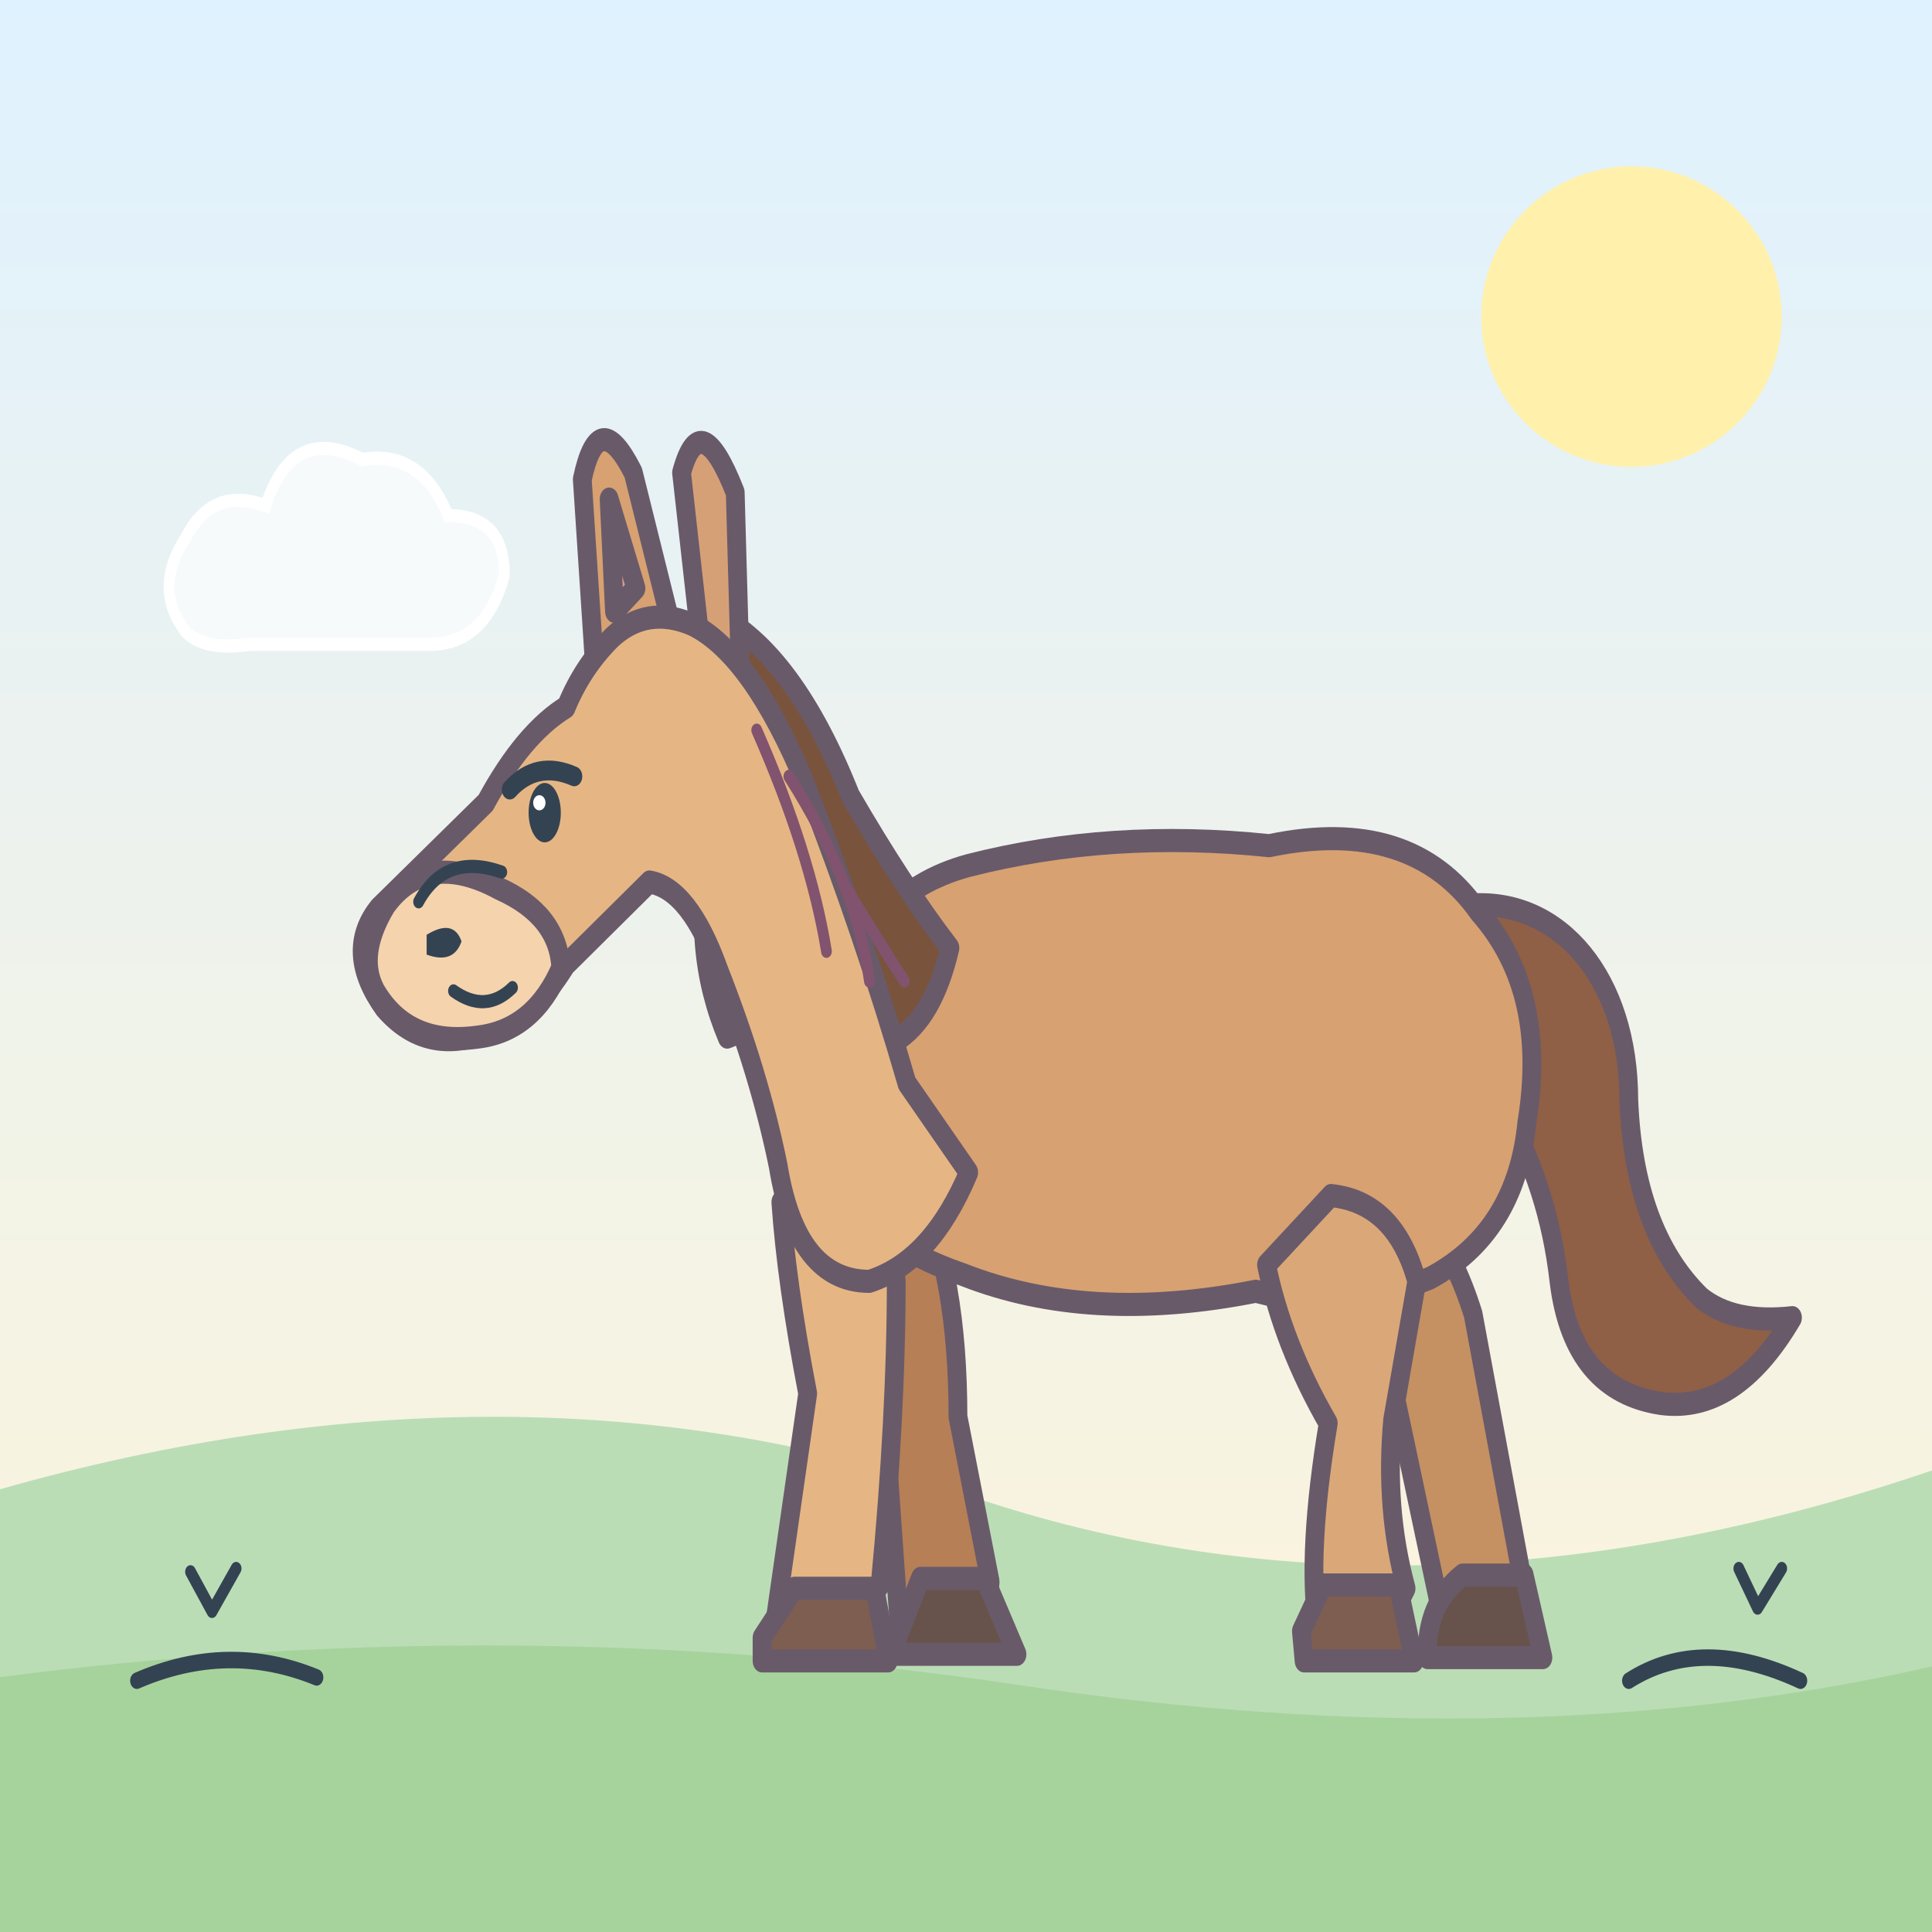
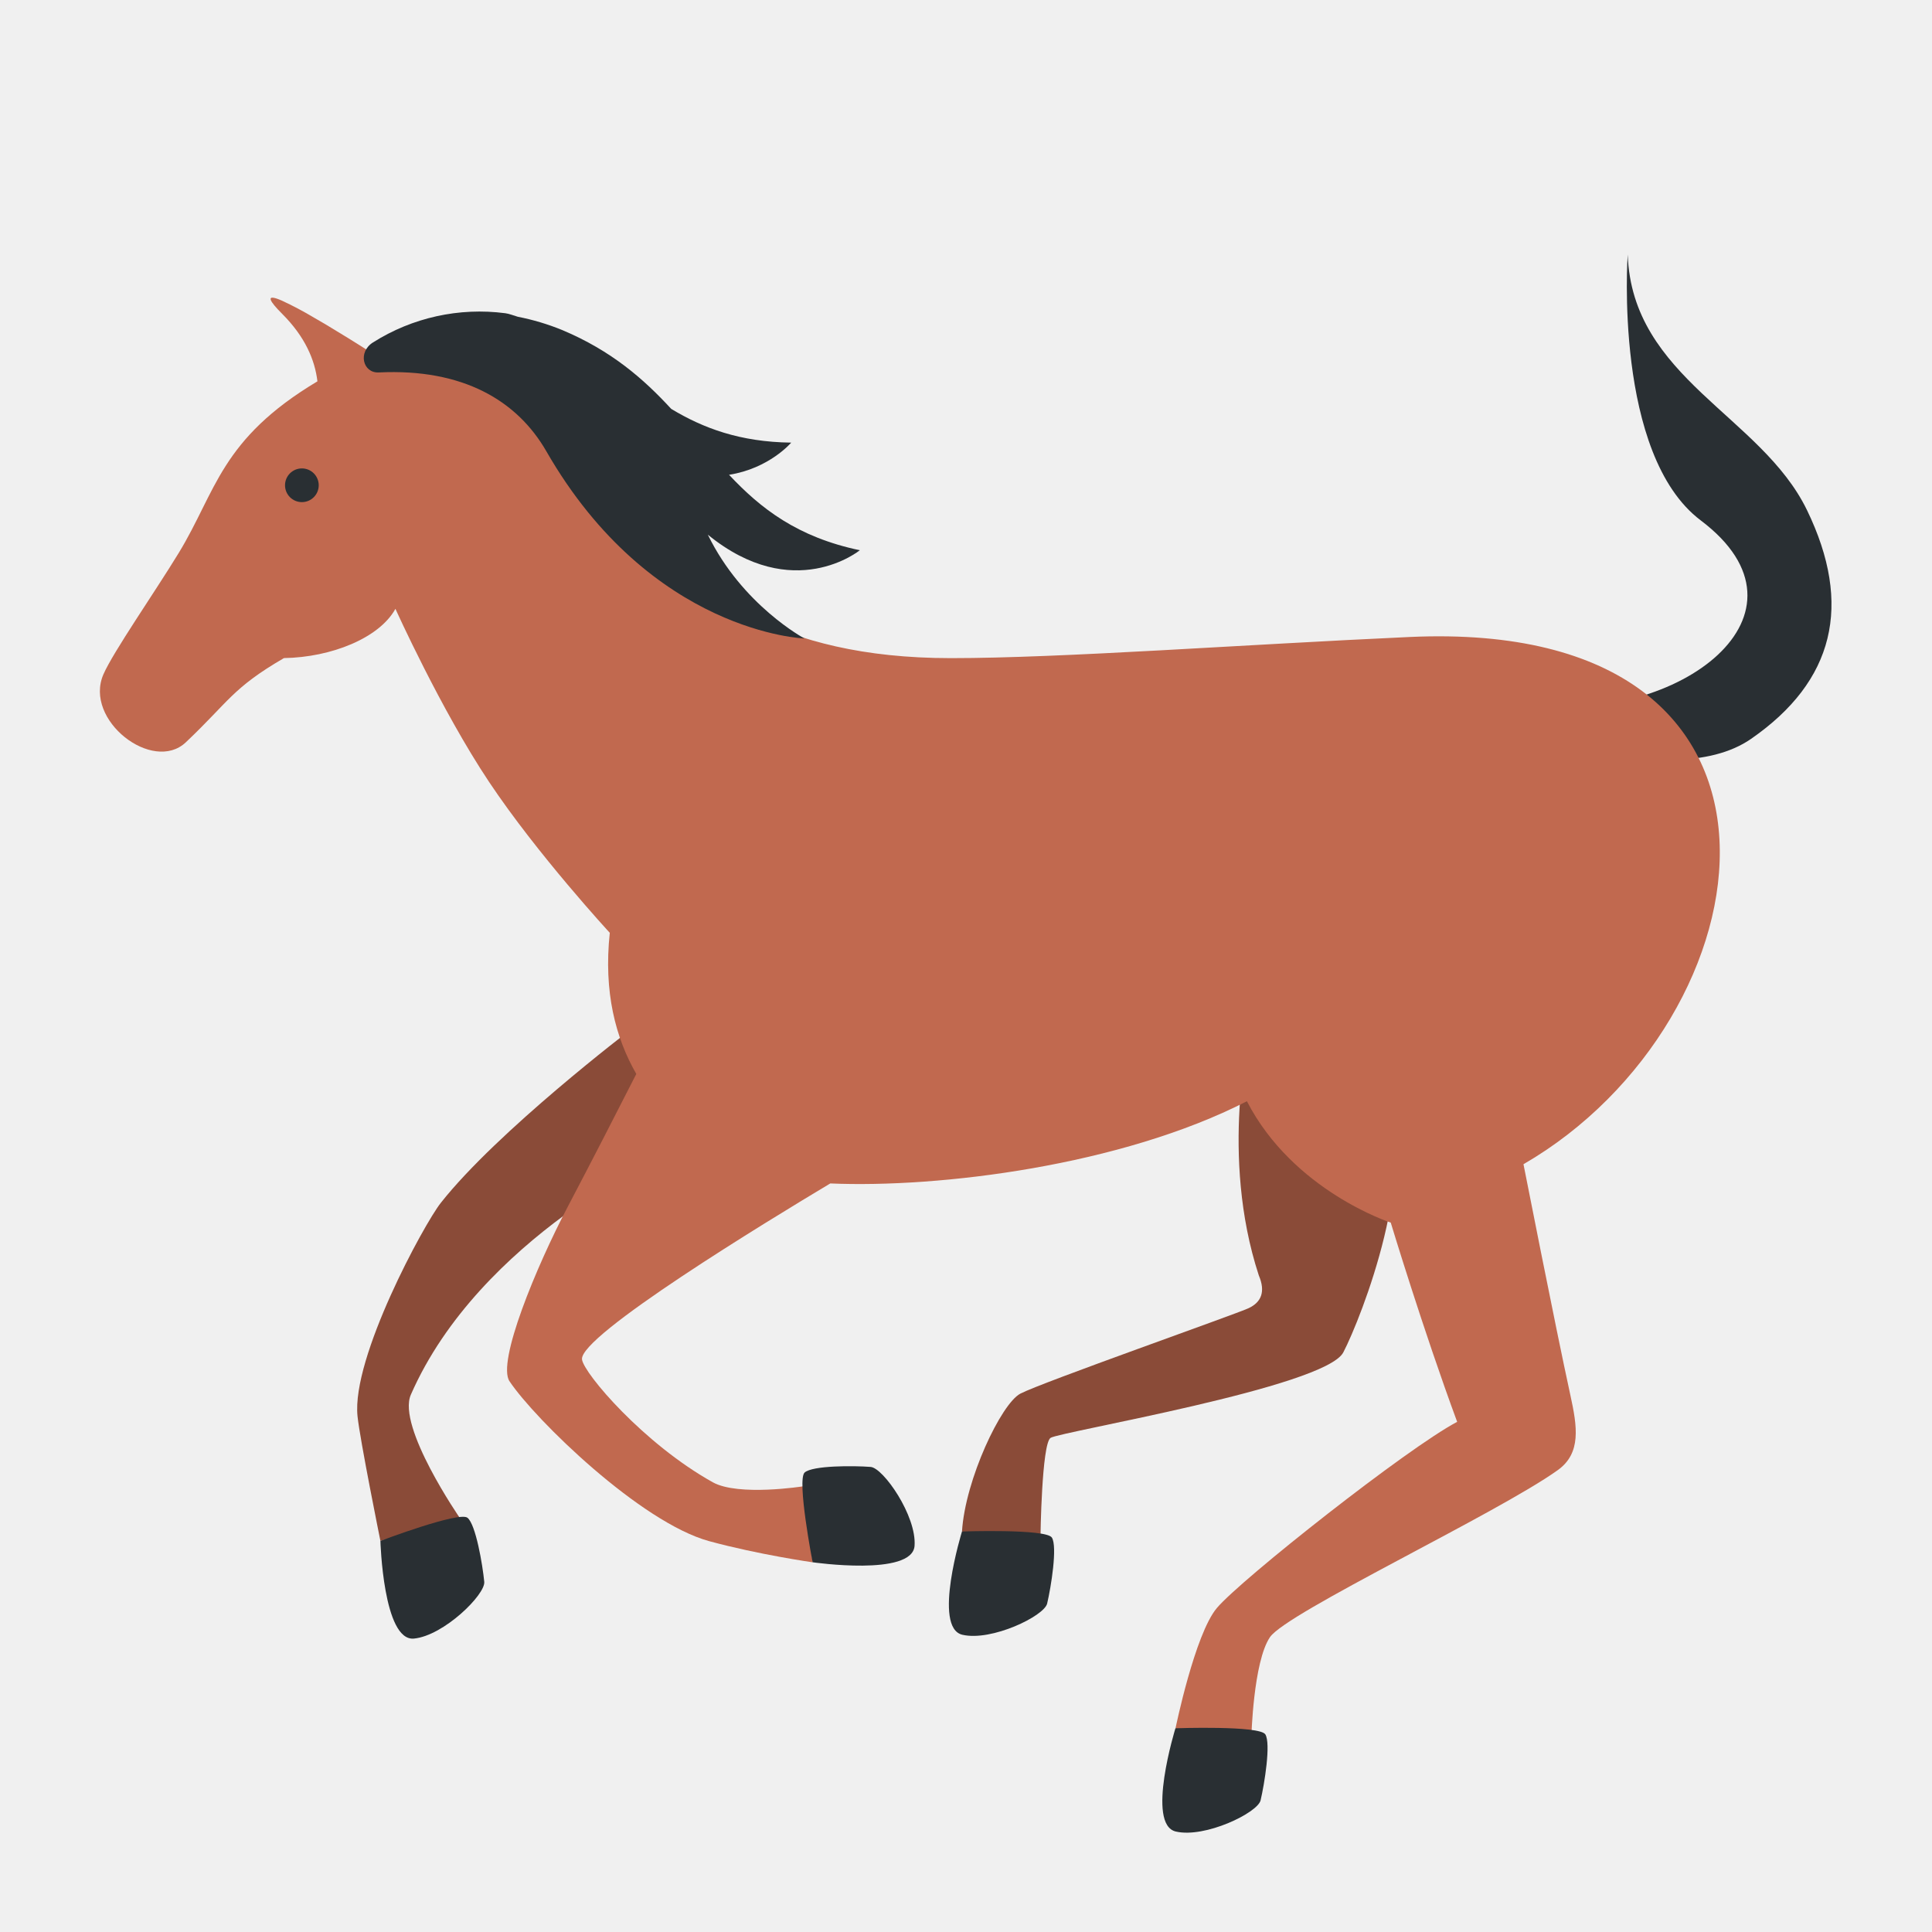
- <svg xmlns="http://www.w3.org/2000/svg" width="720" height="720" viewBox="0 0 720 720">
-   <defs>
-     <linearGradient id="sky" x2="0" y2="1">
-       <stop stop-color="#DFF2FF" />
-       <stop offset="1" stop-color="#FFF3D7" />
-     </linearGradient>
-   </defs>
-   <rect width="720" height="720" fill="url(#sky)" />
-   <circle cx="608" cy="118" r="56" fill="#FFF0AC" />
-   <path d="M0 555 Q194 500 360 557 T720 548 V720 H0Z" fill="#BADDB6" />
-   <path d="M0 625 Q193 600 380 628 T720 621 V720 H0Z" fill="#A6D39C" />
-   <g transform="translate(0 79) scale(1 1.23)">
-     <path d="M548 210 C582 208 607 233 607 269 Q609 309 634 329 Q646 337 668 335 Q647 364 619 361 Q586 357 581 324 Q577 295 560 271 Z" data-colorpart="tail" fill="#8F5F46" stroke="#695A6A" stroke-width="7" stroke-linejoin="round" stroke-linecap="round" />
-     <path d="M505 286 Q536 300 549 334 L567 413 Q570 425 557 431 L538 428 L520 359 Q504 335 481 312 Z" data-colorpart="far-hind-leg" fill="#C59162" stroke="#695A6A" stroke-width="7" stroke-linejoin="round" stroke-linecap="round" />
-     <path d="M342 296 Q357 322 357 365 L369 415 Q368 429 354 432 L335 427 L330 369 L320 321 Z" data-colorpart="far-front-leg" fill="#B67F56" stroke="#695A6A" stroke-width="7" stroke-linejoin="round" stroke-linecap="round" />
-     <path d="M313 244 Q320 207 361 198 Q414 187 473 192 Q526 183 551 212 Q577 236 569 276 Q565 309 533 323 Q500 334 468 327 Q406 337 359 322 Q323 312 303 289 Z" data-colorpart="body" fill="#D7A171" stroke="#695A6A" stroke-width="7" stroke-linejoin="round" stroke-linecap="round" />
-     <path d="M545 413 L568 413 L575 438 L532 438 Q531 422 545 413Z" data-colorpart="far-hind-hoof" fill="#67534B" stroke="#695A6A" stroke-width="7" stroke-linejoin="round" stroke-linecap="round" />
-     <path d="M343 414 L367 414 L379 437 L332 437 Z" data-colorpart="far-front-hoof" fill="#67534B" stroke="#695A6A" stroke-width="7" stroke-linejoin="round" stroke-linecap="round" />
-     <path d="M496 298 Q520 300 528 324 L519 366 Q516 393 524 417 L516 430 L491 429 Q487 406 495 367 Q478 343 472 319 Z" data-colorpart="hind-leg" fill="#DAA878" stroke="#695A6A" stroke-width="7" stroke-linejoin="round" stroke-linecap="round" />
-     <path d="M304 283 Q330 293 334 324 Q334 365 328 416 L315 430 L289 426 L301 358 Q293 324 291 300 Z" data-colorpart="front-leg" fill="#E5B684" stroke="#695A6A" stroke-width="7" stroke-linejoin="round" stroke-linecap="round" />
-     <path d="M493 416 L521 416 L527 439 L486 439 L485 430Z" data-colorpart="hind-hoof" fill="#7E5E50" stroke="#695A6A" stroke-width="7" stroke-linejoin="round" stroke-linecap="round" />
-     <path d="M296 417 L326 417 L331 439 L284 439 L284 432Z" data-colorpart="front-hoof" fill="#7E5E50" stroke="#695A6A" stroke-width="7" stroke-linejoin="round" stroke-linecap="round" />
-     <path d="M267 122 Q296 134 317 177 Q337 205 354 223 Q348 244 334 251 Q323 241 318 226 Q319 257 305 270 Q288 249 289 219 Q286 246 271 250 Q257 223 265 193 Q250 179 246 162 Q254 144 267 122 Z" data-colorpart="mane" fill="#79533C" stroke="#695A6A" stroke-width="7" stroke-linejoin="round" stroke-linecap="round" />
-     <path d="M261 130 L254 79 Q261 58 274 85 L276 143Z" data-colorpart="far-ear" fill="#D6A077" stroke="#695A6A" stroke-width="7" stroke-linejoin="round" stroke-linecap="round" />
-     <path d="M222 143 L217 81 Q223 58 236 79 L251 128Z" data-colorpart="near-ear" fill="#D7A171" stroke="#695A6A" stroke-width="7" stroke-linejoin="round" stroke-linecap="round" />
-     <path d="M229 121 L227 87 L237 114 Z" data-colorpart="ear-center" fill="#D99C90" stroke="#695A6A" stroke-width="7" stroke-linejoin="round" stroke-linecap="round" />
-     <path d="M338 264 Q322 219 300 173 Q280 134 258 125 Q241 119 228 129 Q217 138 211 150 Q195 158 181 179 L141 211 Q128 224 143 241 Q159 256 183 248 Q198 245 211 228 L242 203 Q257 205 268 230 Q283 261 290 289 Q297 324 324 324 Q347 318 361 291Z" data-colorpart="neck-head" fill="#E5B684" stroke="#695A6A" stroke-width="7" stroke-linejoin="round" stroke-linecap="round" />
-     <path d="M144 210 Q159 193 186 205 Q208 213 209 229 Q199 248 178 250 Q152 253 140 236 Q133 225 144 210 Z" data-colorpart="muzzle" fill="#F4D3AD" stroke="#695A6A" stroke-width="7" stroke-linejoin="round" stroke-linecap="round" />
-     <path d="M190 175 Q200 166 214 171" fill="none" stroke="#344352" stroke-width="6" stroke-linecap="round" />
-     <ellipse cx="203" cy="182" rx="6" ry="9" fill="#344352" />
-     <circle cx="201" cy="179" r="2.3" fill="#FFFFFF" />
-     <path d="M159 219 Q169 214 172 221 Q169 228 159 225Z" fill="#344352" />
-     <path d="M169 236 Q181 243 191 235" fill="none" stroke="#344352" stroke-width="4" stroke-linecap="round" />
-     <path d="M156 209 Q166 194 187 200" fill="none" stroke="#344352" stroke-width="4" stroke-linecap="round" />
-     <path d="M282 157 Q302 194 308 224 M294 171 Q319 203 324 233 M314 203 Q329 223 337 233" fill="none" stroke="#81536E" stroke-width="4" stroke-linecap="round" />
-     <path d="M51 445 Q85 433 118 444 M607 445 Q634 431 671 445" fill="none" stroke="#344352" stroke-width="5" stroke-linecap="round" />
-     <path d="M79 424 l-8 -12 M79 424 l9 -13 M655 423 l-7 -12 M655 423 l9 -12" fill="none" stroke="#344352" stroke-width="4" stroke-linecap="round" />
-     <path d="M69 127 Q57 114 69 99 Q79 83 99 89 Q109 64 135 75 Q157 72 167 92 Q188 92 188 110 Q181 131 160 131 H93 Q76 133 69 127Z" fill="#FFFFFFA0" stroke="#FFFFFF" stroke-width="4" />
-   </g>
+ <svg xmlns="http://www.w3.org/2000/svg" width="500" height="500" viewBox="-2 -2 40 40" role="img" aria-label="Pferd">
+   <path fill="#292F33" d="M28.721 12.849s3.809 1.643 5.532.449c1.723-1.193 2.11-2.773 1.159-4.736-.951-1.961-3.623-2.732-3.712-5.292 0 0-.298 4.141 1.513 5.505 2.562 1.933-.446 4.21-3.522 3.828-3.078-.382-.97.246-.97.246z" />
+   <path fill="#8A4B38" d="M23.875 19.375s-.628 2.542.187 5.03c.145.341.049.556-.208.678-.256.122-4.294 1.542-4.729 1.771-.396.208-1.142 1.78-1.208 2.854.844.218 1.625.104 1.625.104s.025-1.915.208-2.042c.183-.127 5.686-1.048 6.062-1.771s1.611-3.888.812-5.292c-.225-.395-.637-1.15-.637-1.15l-2.112-.182z" />
+   <path fill="#292F33" d="M17.917 29.708s-.616 1.993.008 2.138c.605.141 1.694-.388 1.755-.646.081-.343.216-1.179.098-1.366-.118-.186-1.861-.126-1.861-.126z" />
+   <path fill="#8A4B38" d="m11.812 21.875-.75-2.562s-2.766 2.105-3.938 3.594c-.344.437-1.847 3.198-1.722 4.413.05.488.474 2.583.474 2.583l1.651-.465s-1.312-1.896-1.021-2.562c1.428-3.263 5.306-5.001 5.306-5.001z" />
+   <path fill="#292F33" d="M7.679 29.424c-.172-.139-1.803.479-1.803.479s.057 2.085.695 2.022c.618-.061 1.48-.912 1.455-1.175-.034-.351-.175-1.187-.347-1.326z" />
+   <path fill="#C1694F" d="M27.188 11.188c-3.437.156-7.207.438-9.5.438-3.655 0-5.219-1.428-6.562-2.625C8.838 6.964 8.167 4.779 6 5.501c0 0-.632-.411-1.247-.778l-.261-.152a7.231 7.231 0 0 0-.656-.347c-.164-.072-.258-.087-.228-.01.019.051.093.143.236.286.472.472.675.95.728 1.395-2.01 1.202-2.093 2.276-2.871 3.552-.492.807-1.36 2.054-1.56 2.515-.412.948 1.024 2.052 1.706 1.407.893-.845.961-1.122 2.032-1.744.983-.016 1.975-.416 2.308-1.02 0 0 .938 2.083 1.938 3.583s2.5 3.125 2.5 3.125c-.131 1.227.12 2.176.549 2.922-.385.757-.924 1.807-1.417 2.745-.656 1.245-1.473 3.224-1.208 3.618.534.798 2.719 2.926 4.137 3.311 1.03.28 2.14.437 2.14.437l-.193-1.574s-1.343.213-1.875-.083c-1.427-.795-2.666-2.248-2.708-2.542-.07-.487 3.841-2.868 5.14-3.645 2.266.097 6.022-.369 8.626-1.702.958 1.86 2.978 2.513 2.978 2.513s.667 2.208 1.375 4.125c-1.017.533-4.468 3.254-4.975 3.854-.456.54-.856 2.49-.856 2.49.82.375 1.57.187 1.57.187s.039-1.562.385-2.073c.346-.511 4.701-2.559 5.958-3.458.492-.352.404-.903.262-1.552-.321-1.471-.97-4.781-.971-4.782 5.146-2.979 6.458-11.316-2.354-10.916z" />
+   <path fill="#292F33" d="M22.336 33.782s-.616 1.993.008 2.138c.605.141 1.694-.388 1.755-.646.081-.343.216-1.179.098-1.366-.118-.187-1.861-.126-1.861-.126zm-7.676-5.296c-.167.146.164 1.859.164 1.859s2.064.299 2.111-.34c.045-.62-.647-1.614-.91-1.634-.351-.027-1.198-.031-1.365.115z" />
+   <circle cx="4.25" cy="8.047" r=".349" fill="#292F33" />
+   <path fill="#292F33" d="M12.655 9.07c1.773 1.446 3.147.322 3.147.322-1.295-.271-2.056-.867-2.708-1.562.835-.131 1.287-.666 1.287-.666-1.061-.013-1.824-.3-2.485-.699-.565-.614-1.233-1.202-2.254-1.631a4.926 4.926 0 0 0-.922-.276c-.086-.025-.178-.063-.258-.073a4.125 4.125 0 0 0-2.737.603c-.322.2-.214.639.117.623 1.741-.085 2.866.582 3.47 1.633 2.169 3.772 5.344 3.875 5.344 3.875s-1.29-.688-2.001-2.149z" />
</svg>
